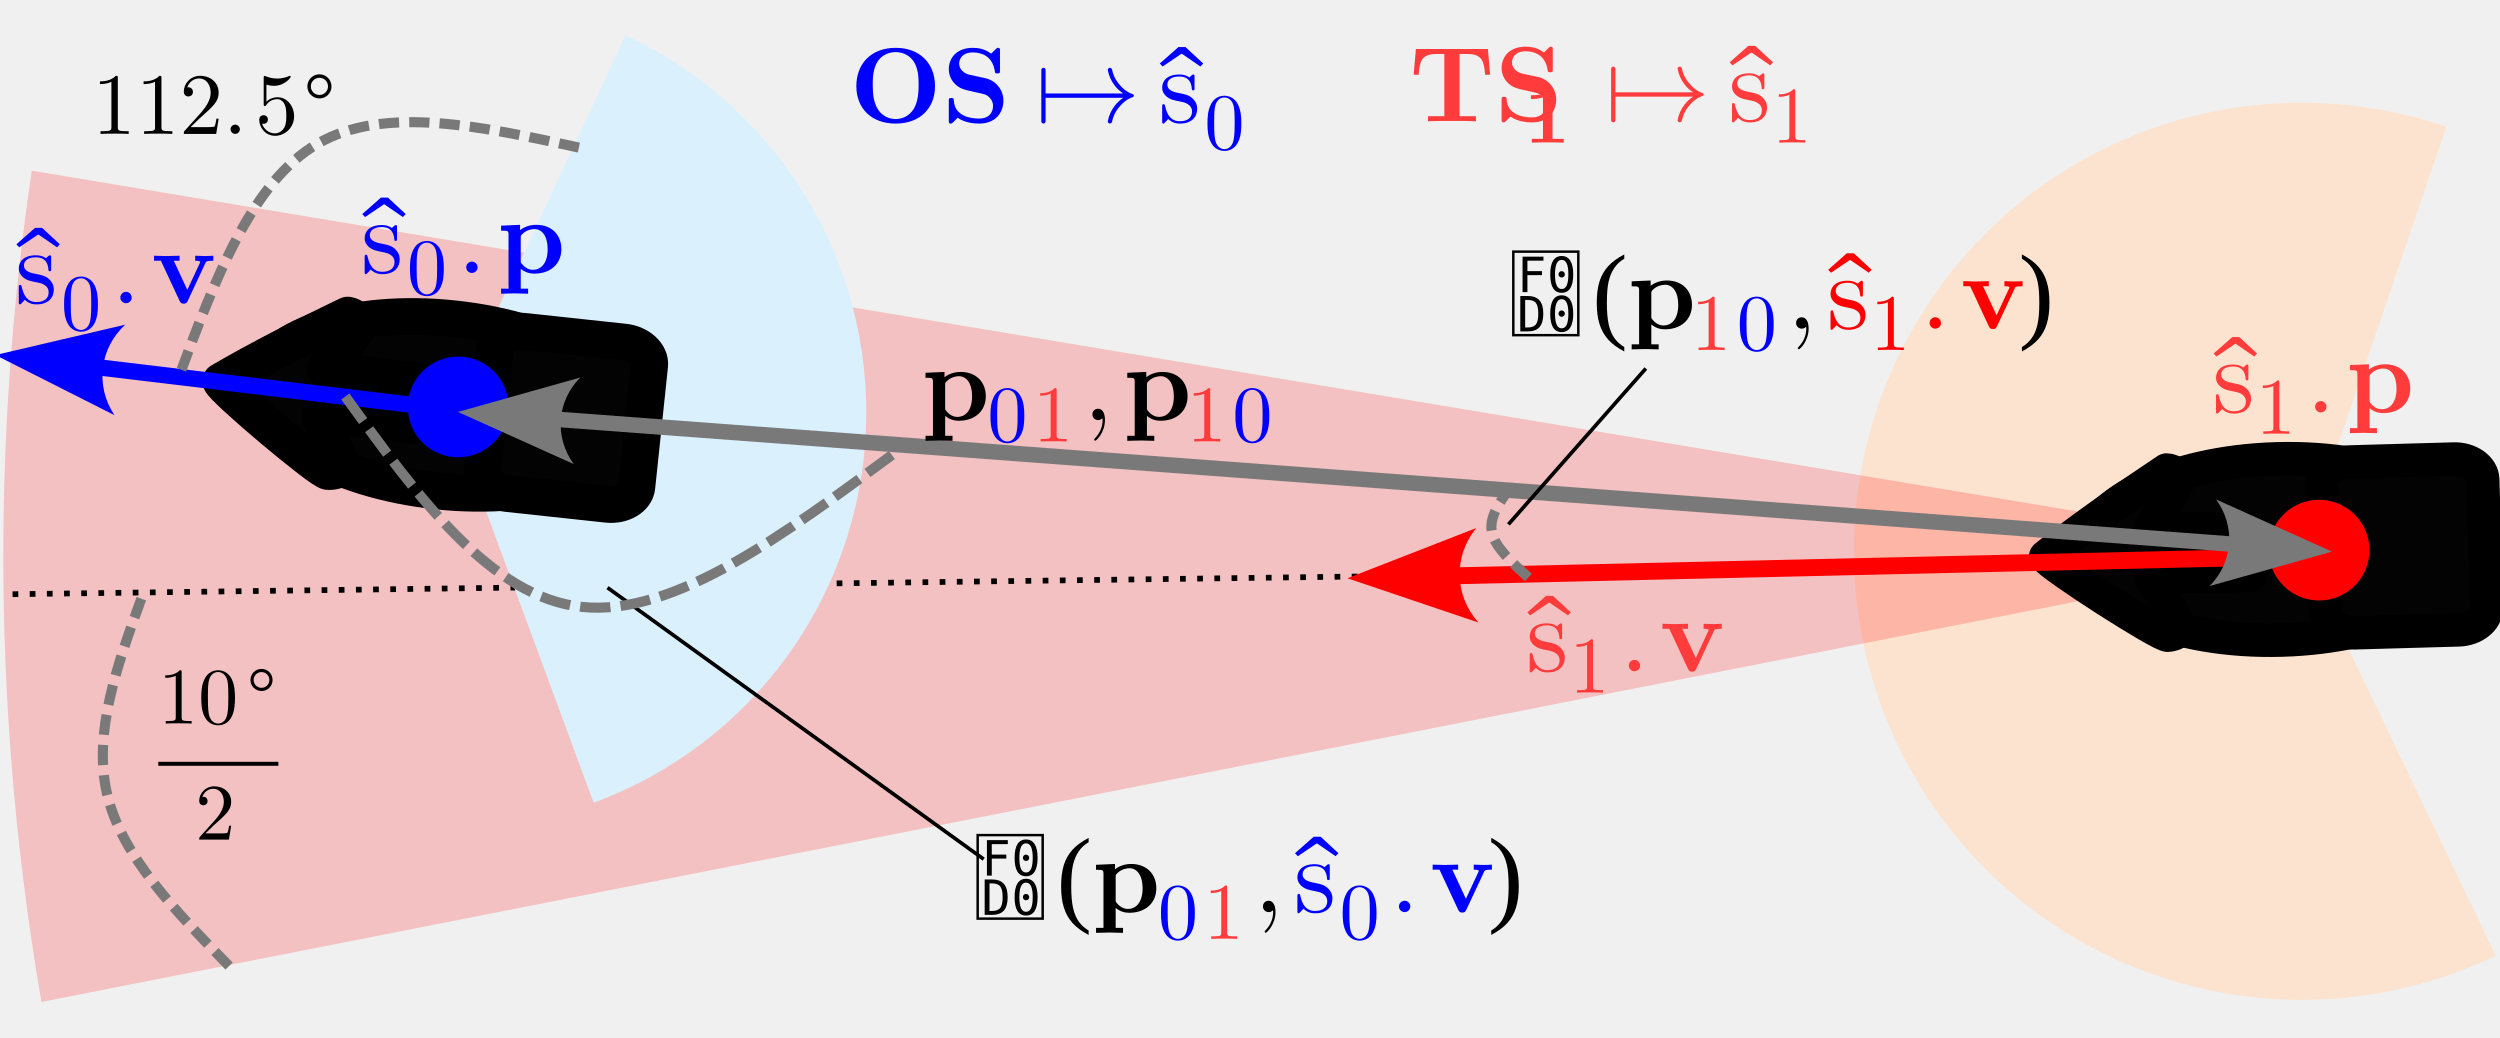
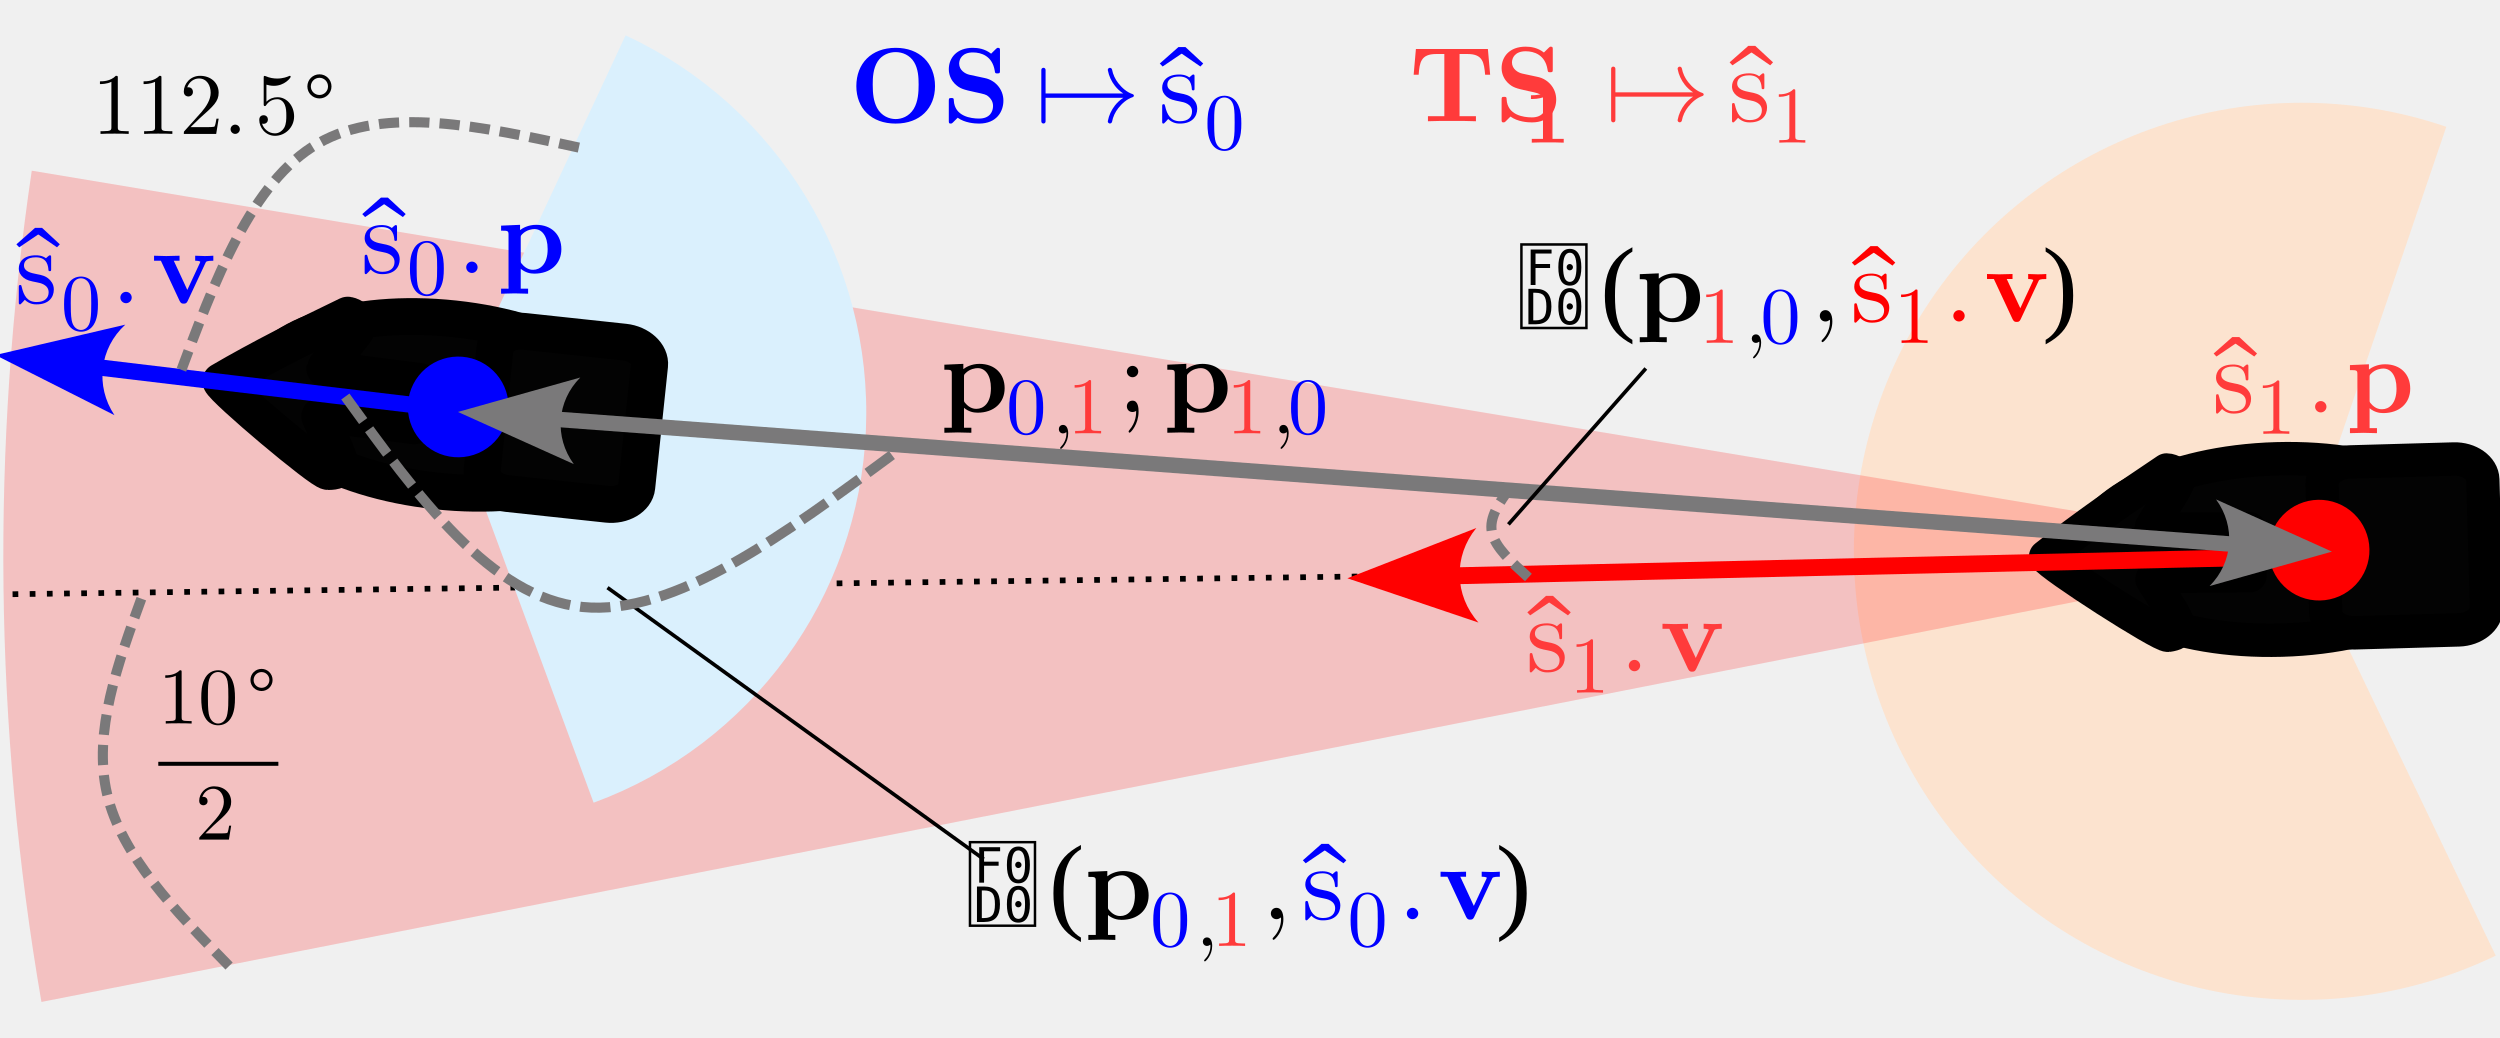
<svg xmlns="http://www.w3.org/2000/svg" xmlns:xlink="http://www.w3.org/1999/xlink" width="123.615mm" height="51.319mm" viewBox="0 0 123.615 51.319" version="1.1" id="svg1" xml:space="preserve">
  <defs id="defs1">
    <marker style="overflow:visible" id="ConcaveTriangle" refX="0" refY="0" orient="auto-start-reverse" markerWidth="1" markerHeight="1" viewBox="0 0 1 1" preserveAspectRatio="xMidYMid">
      <path transform="scale(0.7)" d="M -2,-4 9,0 -2,4 c 2,-2.33 2,-5.66 0,-8 z" style="fill:context-stroke;fill-rule:evenodd;stroke:none" id="path7" />
    </marker>
    <style type="text/css" id="style1">*{stroke-linejoin: round; stroke-linecap: butt}</style>
    <style type="text/css" id="style1-8">*{stroke-linejoin: round; stroke-linecap: butt}</style>
    <style type="text/css" id="style1-5">*{stroke-linejoin: round; stroke-linecap: butt}</style>
    <style type="text/css" id="style1-4">*{stroke-linejoin: round; stroke-linecap: butt}</style>
    <style type="text/css" id="style1-8-1">*{stroke-linejoin: round; stroke-linecap: butt}</style>
    <style type="text/css" id="style1-5-7">*{stroke-linejoin: round; stroke-linecap: butt}</style>
    <style type="text/css" id="style1-2">*{stroke-linejoin: round; stroke-linecap: butt}</style>
    <path id="m43618b0827-7" d="M 0,3.536 C 0.938,3.536 1.837,3.163 2.5,2.5 3.163,1.837 3.536,0.938 3.536,0 3.536,-0.938 3.163,-1.837 2.5,-2.5 1.837,-3.163 0.938,-3.536 0,-3.536 c -0.938,0 -1.837,0.373 -2.5,1.036 -0.663,0.663 -1.036,1.562 -1.036,2.5 0,0.938 0.373,1.837 1.036,2.5 0.663,0.663 1.562,1.036 2.5,1.036 z" style="stroke:#0000ff" />
    <path id="mdab8e38d52-6" d="M 0,3.536 C 0.938,3.536 1.837,3.163 2.5,2.5 3.163,1.837 3.536,0.938 3.536,0 3.536,-0.938 3.163,-1.837 2.5,-2.5 1.837,-3.163 0.938,-3.536 0,-3.536 c -0.938,0 -1.837,0.373 -2.5,1.036 -0.663,0.663 -1.036,1.562 -1.036,2.5 0,0.938 0.373,1.837 1.036,2.5 0.663,0.663 1.562,1.036 2.5,1.036 z" style="stroke:#ff0000" />
    <style type="text/css" id="style1-8-14">*{stroke-linejoin: round; stroke-linecap: butt}</style>
    <style type="text/css" id="style1-5-2">*{stroke-linejoin: round; stroke-linecap: butt}</style>
    <clipPath id="pc5b4d7b220-0">
      <rect x="59.099" y="7.2" width="344.392" height="405.847" id="rect435-784" />
    </clipPath>
    <clipPath id="pc5b4d7b220-2-1">
      <rect x="59.099" y="7.2" width="344.392" height="405.847" id="rect435-71-9" />
    </clipPath>
    <marker style="overflow:visible" id="ConcaveTriangle-0-8-1-5" refX="0" refY="0" orient="auto-start-reverse" markerWidth="1" markerHeight="1" viewBox="0 0 1 1" preserveAspectRatio="xMidYMid">
      <path transform="scale(0.7)" d="M -2,-4 9,0 -2,4 c 2,-2.33 2,-5.66 0,-8 z" style="fill:context-stroke;fill-rule:evenodd;stroke:none" id="path7-4-4-4-8" />
    </marker>
    <marker style="overflow:visible" id="ConcaveTriangle-5-1" refX="0" refY="0" orient="auto-start-reverse" markerWidth="1" markerHeight="1" viewBox="0 0 1 1" preserveAspectRatio="xMidYMid">
      <path transform="scale(0.7)" d="M -2,-4 9,0 -2,4 c 2,-2.33 2,-5.66 0,-8 z" style="fill:context-stroke;fill-rule:evenodd;stroke:none" id="path7-5-5" />
    </marker>
    <clipPath id="clip0-2">
      <rect x="1023" y="425" width="57" height="50" id="rect1-77" />
    </clipPath>
    <clipPath id="clip0-86">
      <rect x="1086" y="429" width="68" height="50" id="rect1-0" />
    </clipPath>
    <clipPath id="clip0-60-3">
      <rect x="1142" y="625" width="68" height="50" id="rect1-6-7" />
    </clipPath>
    <clipPath id="clip0-84">
      <rect x="1144" y="689" width="68" height="50" id="rect1-076" />
    </clipPath>
    <clipPath id="clip0-75">
      <rect x="1222" y="312" width="113" height="50" id="rect1-41" />
    </clipPath>
    <clipPath id="clip0-81">
      <rect x="1280" y="354" width="126" height="45" id="rect1-8" />
    </clipPath>
    <clipPath id="clip0-12">
      <rect x="1579" y="533" width="79" height="67" id="rect1-01" />
    </clipPath>
    <clipPath id="clip0-897">
      <rect x="1460" y="450" width="80" height="40" id="rect1-2" />
    </clipPath>
    <clipPath id="pc5b4d7b220-0-1">
      <rect x="59.099" y="7.2" width="344.392" height="405.847" id="rect435-784-1" />
    </clipPath>
    <clipPath id="clip0">
      <rect x="664" y="442" width="148" height="40" id="rect1" />
    </clipPath>
    <clipPath id="clip0-3">
      <rect x="664" y="442" width="148" height="36" id="rect1-22" />
    </clipPath>
    <clipPath id="clip0-6">
      <rect x="671" y="354" width="62" height="58" id="rect1-85" />
    </clipPath>
    <clipPath id="clip0-27">
      <rect x="844" y="586" width="87" height="39" id="rect1-9" />
    </clipPath>
    <clipPath id="clip0-1">
      <rect x="834" y="634" width="99" height="39" id="rect1-23" />
    </clipPath>
    <clipPath id="clip0-7">
      <rect x="886" y="519" width="79" height="36" id="rect1-7" />
    </clipPath>
    <clipPath id="clip0-0">
      <rect x="848" y="377" width="62" height="36" id="rect1-28" />
    </clipPath>
    <clipPath id="clip0-09">
      <rect x="876" y="331" width="62" height="36" id="rect1-00" />
    </clipPath>
    <clipPath id="clip0-06">
      <rect x="866" y="286" width="148" height="37" id="rect1-6" />
    </clipPath>
    <clipPath id="clip0-78">
      <rect x="861" y="444" width="70" height="36" id="rect1-82" />
    </clipPath>
    <clipPath id="clip0-63">
      <rect x="1028" y="325" width="126" height="38" id="rect1-61" />
    </clipPath>
    <clipPath id="clip0-754">
      <rect x="1033" y="403" width="126" height="39" id="rect1-1" />
    </clipPath>
+     <clipPath id="clip0-9">
+       <rect x="866" y="286" width="92" height="38" id="rect1-4" />
+     </clipPath>
+     <clipPath id="clip0-11">
+       <rect x="1033" y="403" width="127" height="39" id="rect1-5" />
+     </clipPath>
+     <clipPath id="clip0-76">
+       <rect x="1028" y="325" width="126" height="38" id="rect1-18" />
+     </clipPath>
  </defs>
  <path style="fill:#fce3cf;fill-opacity:1;stroke:#000000;stroke-width:0;stroke-linecap:butt;stroke-linejoin:round;stroke-dasharray:none;stroke-opacity:1" id="path148-0-6" d="M 123.405,47.253 A 22.179,22.148 86.939 0 1 97.056,41.76 22.179,22.148 86.939 0 1 95.451,14.857 22.179,22.148 86.939 0 1 120.96,6.27 l -7.148,20.991 z" />
  <path style="fill:#ff0000;fill-opacity:0.197;stroke:#000000;stroke-width:0;stroke-linecap:butt;stroke-linejoin:round;stroke-dasharray:none;stroke-opacity:1" id="path148-0-0-6-9-68" d="M 2.049,49.542 A 114.787,122.125 0.675 0 1 1.571,8.44 L 114.952,27.325 Z" />
  <path style="fill:none;stroke:#000000;stroke-width:0.283;stroke-dasharray:0.283, 0.566;stroke-dashoffset:0;stroke-opacity:1" d="M 0.621,29.381 107.692,27.972" id="path9" />
  <g id="g2-0-0" transform="matrix(-0.00609794,-0.2149256,0.2140962,-0.00607097,100.026,33.14024)" style="stroke-width:0.961;stroke-linecap:butt;stroke-linejoin:round">
    <ellipse fill="#ffffff" cx="26.092" cy="59.917" id="svg_5-6-3" rx="20.852" ry="44.817" stroke-width="7.69" stroke="#000000" style="fill:#030303;fill-opacity:1;stroke:#000000;stroke-linecap:butt;stroke-linejoin:round;stroke-miterlimit:3.5;stroke-opacity:1" />
    <path fill="#ffffff" stroke-width="8" opacity="undefined" d="m 6.441,76.792 c 0,-3.553 2.233,-6.538 4.891,-6.538 h 29.519 c 2.658,0 4.891,2.986 4.891,6.538 v 24.041 c 0,3.553 -2.233,6.538 -4.891,6.538 H 11.332 c -2.658,0 -4.891,-2.986 -4.891,-6.538 z" id="svg_9-9-8" stroke="#000000" style="fill:#030303;fill-opacity:1;stroke:#000000;stroke-width:7.691;stroke-linecap:butt;stroke-linejoin:miter;stroke-miterlimit:1.3;stroke-dasharray:none;stroke-opacity:1" />
    <path fill="#ffffff" stroke-width="7.69" d="m 44.371,36.381 c -1.05,1.499 -1.663,1.287 -7.298,-2.525 -2.845,-1.925 -5.257,-3.501 -5.36,-3.503 -0.102,-0.002 -0.292,5.147 -0.421,11.443 l -0.235,11.447 -5.401,-0.111 -5.401,-0.111 0.237,-11.538 c 0.183,-8.896 0.072,-11.442 -0.482,-11.119 -0.396,0.231 -3.023,1.805 -5.838,3.498 C 8.865,37.054 7.46,37.024 7.092,33.712 6.909,32.063 24.086,6.809 25.963,5.967 32.424,14.63 39.161,24.964 45.092,34.478 c -0.01,0.495 -0.335,1.352 -0.722,1.904 v 0 z" id="svg_47-6-4" stroke="#000000" style="fill:#030303;fill-opacity:1;stroke:#000000;stroke-linecap:butt;stroke-linejoin:round;stroke-opacity:1" />
  </g>
  <path style="fill:#ff0000;fill-opacity:1;stroke:#ff0000;stroke-width:0.835;stroke-linecap:butt;stroke-linejoin:round;stroke-dasharray:none;stroke-opacity:1;marker-start:url(#ConcaveTriangle-5-1)" d="M 71.882,28.472 115.293,27.478" id="path150-5-9" />
  <path style="fill:none;stroke:#7a797a;stroke-width:0.5;stroke-dasharray:1,0.5;stroke-dashoffset:0;stroke-opacity:1" d="M 11.326,47.767 C 8.666,45.042 6.006,42.318 5.294,39.26 4.582,36.203 5.818,32.812 7.054,29.422" id="path10" />
  <path style="fill:#daf0fd;fill-opacity:1;stroke:#000000;stroke-width:0;stroke-linecap:butt;stroke-linejoin:round;stroke-dasharray:none;stroke-opacity:1" id="path148-00-3" d="M 30.933,1.747 A 20.607,20.569 7.806 0 1 42.816,21.251 20.607,20.569 7.806 0 1 29.352,39.69 L 22.227,20.386 Z" />
  <g id="g1-5-6" transform="matrix(0.02148658,-0.2040117,0.20583,0.02212676,9.136048,24.01782)" style="stroke-width:1.109;stroke-linecap:butt;stroke-linejoin:round">
    <ellipse fill="#ffffff" cx="26.092" cy="59.917" id="svg_5-4-4" rx="20.852" ry="44.817" stroke-width="8.873" stroke="#000000" style="fill:#030303;fill-opacity:1;stroke:#000000;stroke-linecap:butt;stroke-linejoin:round;stroke-miterlimit:3.5;stroke-opacity:1" />
    <path fill="#ffffff" stroke-width="8" opacity="undefined" d="m 6.441,76.792 c 0,-3.553 2.233,-6.538 4.891,-6.538 h 29.519 c 2.658,0 4.891,2.986 4.891,6.538 v 24.041 c 0,3.553 -2.233,6.538 -4.891,6.538 H 11.332 c -2.658,0 -4.891,-2.986 -4.891,-6.538 z" id="svg_9-2-5" stroke="#000000" style="fill:#030303;fill-opacity:1;stroke:#000000;stroke-width:8.874;stroke-linecap:butt;stroke-linejoin:miter;stroke-miterlimit:1.3;stroke-dasharray:none;stroke-opacity:1" />
    <path fill="#ffffff" stroke-width="8.873" d="m 44.371,36.381 c -1.05,1.499 -1.663,1.287 -7.298,-2.525 -2.845,-1.925 -5.257,-3.501 -5.36,-3.503 -0.102,-0.002 -0.292,5.147 -0.421,11.443 l -0.235,11.447 -5.401,-0.111 -5.401,-0.111 0.237,-11.538 c 0.183,-8.896 0.072,-11.442 -0.482,-11.119 -0.396,0.231 -3.023,1.805 -5.838,3.498 C 8.865,37.054 7.46,37.024 7.092,33.712 6.909,32.063 24.086,6.809 25.963,5.967 32.424,14.63 39.161,24.964 45.092,34.478 c -0.01,0.495 -0.335,1.352 -0.722,1.904 v 0 z" id="svg_47-69-6" stroke="#000000" style="fill:#030303;fill-opacity:1;stroke:#000000;stroke-linecap:butt;stroke-linejoin:round;stroke-opacity:1" />
  </g>
  <path style="fill:#000000;fill-opacity:1;stroke:#0000ff;stroke-width:0.805;stroke-linecap:butt;stroke-linejoin:round;stroke-dasharray:none;stroke-opacity:1;marker-start:url(#ConcaveTriangle-0-8-1-5)" d="M 4.808,18.157 23.309,20.37" id="path150-8-3-5-6" />
  <path style="fill:none;stroke:#7a797a;stroke-width:0.5;stroke-dasharray:1,0.5;stroke-dashoffset:0;stroke-opacity:1" d="M 28.623,7.298 C 23.825,6.246 19.026,5.195 15.726,7.092 12.427,8.988 10.627,13.832 8.826,18.676" id="path19" />
  <g id="PathCollection_1-8" transform="matrix(0.6272586,0.3202452,-0.3202452,0.6272587,49.62015,-207.4885)" style="fill:#ff0000;fill-opacity:1;stroke:#ff0000;stroke-width:0;stroke-dasharray:none;stroke-opacity:1">
    <defs id="defs27-0" />
    <g clip-path="url(#pc5b4d7b220-0)" id="g27-8" style="fill:#ff0000;fill-opacity:1;stroke:#ff0000;stroke-width:0;stroke-dasharray:none;stroke-opacity:1">
      <use xlink:href="#m43618b0827-7" x="233.789" y="254.793" style="fill:#ff0000;fill-opacity:1;stroke:#ff0000;stroke-width:0;stroke-dasharray:none;stroke-opacity:1" id="use27-8" />
    </g>
  </g>
  <g id="PathCollection_1-8-2" transform="matrix(0.6272586,0.3202452,-0.3202452,0.6272587,-42.39333,-214.5695)" style="fill:#0000ff;fill-opacity:1;stroke:#0000ff;stroke-width:0;stroke-linecap:butt;stroke-linejoin:round;stroke-dasharray:none;stroke-opacity:1">
    <defs id="defs27-0-7" />
    <g clip-path="url(#pc5b4d7b220-0-1)" id="g27-8-6" style="fill:#0000ff;fill-opacity:1;stroke:#0000ff;stroke-width:0;stroke-linecap:butt;stroke-linejoin:round;stroke-dasharray:none;stroke-opacity:1">
      <use xlink:href="#m43618b0827-7" x="233.789" y="254.793" style="fill:#0000ff;fill-opacity:1;stroke:#0000ff;stroke-width:0;stroke-linecap:butt;stroke-linejoin:round;stroke-dasharray:none;stroke-opacity:1" id="use27-8-1" />
    </g>
  </g>
  <path style="fill:#7a797a;fill-opacity:1;stroke:#7a797a;stroke-width:0.767;stroke-linecap:butt;stroke-linejoin:round;stroke-dasharray:none;stroke-opacity:1;marker-start:url(#ConcaveTriangle);marker-end:url(#ConcaveTriangle-0-8-1-5)" d="M 27.462,20.728 110.486,26.916" id="path157-8-3" />
  <path style="fill:none;stroke:#7a797a;stroke-width:0.5;stroke-dasharray:1,0.5;stroke-dashoffset:0;stroke-opacity:1" d="m 75.573,28.555 c -0.828,-0.75 -1.656,-1.5 -1.805,-2.242 -0.149,-0.742 0.38,-1.475 0.91,-2.209" id="path8" />
  <path style="fill:none;stroke:#000000;stroke-width:0.183;stroke-dasharray:none;stroke-dashoffset:0;stroke-opacity:1" d="m 74.584,25.929 6.796,-7.709" id="path25" />
  <path style="fill:none;stroke:#000000;stroke-width:0.183;stroke-linecap:butt;stroke-linejoin:round;stroke-dasharray:none;stroke-dashoffset:0;stroke-opacity:1" d="M 48.639,42.483 30.038,29.057" id="path25-6" />
  <g clip-path="url(#clip0-3)" transform="matrix(0.2157537,0,0,0.2157537,-148.6394,-94.13601)" id="g2" style="stroke-width:1.226">
    <text font-family="'Cambria Math', 'Cambria Math_MSFontService', sans-serif" font-weight="400" font-size="20px" transform="translate(710.055,467)" id="text2" style="stroke-width:1.226">112.<tspan font-size="20px" x="37.292" y="0" id="tspan1" style="stroke-width:1.226">5</tspan>
      <tspan font-size="20px" x="48.333" y="0" id="tspan2" style="stroke-width:1.226">°</tspan>
    </text>
  </g>
  <g clip-path="url(#clip0-6)" transform="matrix(0.1979,0,0,0.1979,-128.1927,-38.63411)" id="g2-7" style="stroke-width:1.337">
    <text font-family="'Cambria Math', 'Cambria Math_MSFontService', sans-serif" font-weight="400" font-size="20px" transform="translate(687.272,376)" id="text2-6" style="stroke-width:1.337">10<tspan font-size="20px" x="22.083" y="0" id="tspan1-1" style="stroke-width:1.337">°</tspan>
      <tspan font-size="20px" x="9.267" y="29" id="tspan2-8" style="stroke-width:1.337">2</tspan>
    </text>
    <path d="m 687.314,385.558 h 7.5 7.5 7.5 7.5 v 1 h -7.5 -7.5 -7.5 -7.5 z" fill-rule="evenodd" id="path2" style="stroke-width:1.337" />
  </g>
  <g clip-path="url(#clip0-27)" transform="matrix(0.2645833,0,0,0.2645833,-183.1732,-155.343)" id="g4">
    <text fill="#0000ff" font-family="'Cambria Math', 'Cambria Math_MSFontService', sans-serif" font-weight="400" font-size="20px" transform="translate(851.061,610)" id="text3">𝐎𝐒<tspan font-size="20px" x="24.792" y="0" id="tspan1-5" />
      <tspan font-size="20px" x="34.725" y="0" id="tspan2-4">↦</tspan>
      <tspan font-size="20px" x="57.783" y="0" id="tspan3">s</tspan>
    </text>
    <path d="m 4.795,-14.082 3.32,3.076 -0.527,0.557 -3.447,-2.373 H 4.033 L 0.527,-10.449 0,-11.006 3.486,-14.082 Z" fill="#0000ff" transform="translate(909.053,610)" id="path3" />
    <text fill="#0000ff" font-family="'Cambria Math', 'Cambria Math_MSFontService', sans-serif" font-weight="400" font-size="15px" transform="translate(917.386,615)" id="text4">0</text>
  </g>
  <g clip-path="url(#clip0-1)" transform="matrix(0.2645833,0,0,0.2645833,-155.5677,-168.1009)" id="g4-3">
    <text fill="#ff3b3b" font-family="'Cambria Math', 'Cambria Math_MSFontService', sans-serif" font-weight="400" font-size="20px" transform="translate(844.674,658)" id="text3-4"> 𝐓𝐒<tspan font-size="15px" x="28.125" y="4" id="tspan1-11">𝟏</tspan>
      <tspan font-size="20px" x="43.267" y="0" id="tspan2-3">↦</tspan>
      <tspan font-size="20px" x="66.325" y="0" id="tspan3-8">s</tspan>
    </text>
    <path d="m 4.795,-14.082 3.32,3.076 -0.527,0.557 -3.447,-2.373 H 4.033 L 0.527,-10.449 0,-11.006 3.486,-14.082 Z" fill="#ff3b3b" transform="translate(911.207,658)" id="path3-7" />
    <text fill="#ff3b3b" font-family="'Cambria Math', 'Cambria Math_MSFontService', sans-serif" font-weight="400" font-size="15px" transform="translate(919.074,662)" id="text4-4">1</text>
  </g>
  <g clip-path="url(#clip0-7)" transform="matrix(0.2645833,0,0,0.2645833,-164.6741,-110.7426)" id="g2-9">
    <text fill="#ff3b3b" font-family="'Cambria Math', 'Cambria Math_MSFontService', sans-serif" font-weight="400" font-size="20px" transform="translate(907.614,544)" id="text1">s</text>
    <path d="m 4.795,-14.082 3.32,3.076 -0.527,0.557 -3.447,-2.373 H 4.033 L 0.527,-10.449 0,-11.006 3.486,-14.082 Z" fill="#ff3b3b" transform="translate(907.823,544)" id="path1" />
    <text fill="#ff3b3b" font-family="'Cambria Math', 'Cambria Math_MSFontService', sans-serif" font-weight="400" font-size="15px" transform="translate(915.689,548)" id="text2-3">1<tspan font-size="20px" x="9.375" y="-4" id="tspan1-19">.</tspan>
      <tspan font-size="20px" x="16.875" y="-4" id="tspan2-86">𝐯</tspan>
    </text>
  </g>
  <g clip-path="url(#clip0-0)" transform="matrix(0.2645833,0,0,0.2645833,-227.0559,-91.36997)" id="g2-6">
    <text fill="#0000ff" font-family="'Cambria Math', 'Cambria Math_MSFontService', sans-serif" font-weight="400" font-size="20px" transform="translate(861.019,402)" id="text1-0">s</text>
    <path d="m 4.795,-14.082 3.32,3.076 -0.527,0.557 -3.447,-2.373 H 4.033 L 0.527,-10.449 0,-11.006 3.486,-14.082 Z" fill="#0000ff" transform="translate(861.228,402)" id="path1-2" />
    <text fill="#0000ff" font-family="'Cambria Math', 'Cambria Math_MSFontService', sans-serif" font-weight="400" font-size="15px" transform="translate(869.561,407)" id="text2-4">0<tspan font-size="20px" x="9.375" y="-5" id="tspan1-8">.</tspan>
      <tspan font-size="20px" x="16.875" y="-5" id="tspan2-6">𝐯</tspan>
    </text>
  </g>
  <g clip-path="url(#clip0-09)" transform="matrix(0.2645833,0,0,0.2645833,-217.2174,-80.69421)" id="g2-61">
    <text fill="#0000ff" font-family="'Cambria Math', 'Cambria Math_MSFontService', sans-serif" font-weight="400" font-size="20px" transform="translate(888.472,356)" id="text1-3">s</text>
    <path d="m 4.795,-14.082 3.32,3.076 -0.527,0.557 -3.447,-2.373 H 4.033 L 0.527,-10.449 0,-11.006 3.486,-14.082 Z" fill="#0000ff" transform="translate(888.68,356)" id="path1-8" />
    <text fill="#0000ff" font-family="'Cambria Math', 'Cambria Math_MSFontService', sans-serif" font-weight="400" font-size="15px" transform="translate(897.014,360)" id="text2-9">0<tspan font-size="20px" x="9.375" y="-4" id="tspan1-3">.</tspan>
      <tspan font-size="20px" x="16.875" y="-4" id="tspan2-44">𝐩</tspan>
    </text>
  </g>
-   <g clip-path="url(#clip0-06)" transform="matrix(0.2645833,0,0,0.2645833,-194.1987,-61.51374)" id="g6">
-     <text font-family="'Cambria Math', 'Cambria Math_MSFontService', sans-serif" font-weight="400" font-size="20px" transform="translate(906.207,311)" id="text6">𝐩<tspan fill="#0000ff" font-size="15px" x="12.292" y="4" id="tspan1-18">0</tspan>
-       <tspan fill="#ff3b3b" font-size="15px" x="20.833" y="4" id="tspan2-49">1</tspan>
-       <tspan font-size="20px" x="30.208" y="0" id="tspan3-6">,</tspan>
-       <tspan font-size="20px" x="37.708" y="0" id="tspan4">𝐩</tspan>
-       <tspan fill="#ff3b3b" font-size="15px" x="49.533" y="4" id="tspan5">1</tspan>
-       <tspan fill="#0000ff" font-size="15px" x="58.075" y="4" id="tspan6">0</tspan>
-     </text>
-   </g>
  <g clip-path="url(#clip0-78)" transform="matrix(0.2645833,0,0,0.2645833,-122.774,-103.6967)" id="g2-91">
    <text fill="#ff3b3b" font-family="'Cambria Math', 'Cambria Math_MSFontService', sans-serif" font-weight="400" font-size="20px" transform="translate(877.508,469)" id="text1-35">s</text>
    <path d="m 4.795,-14.082 3.32,3.076 -0.527,0.557 -3.447,-2.373 H 4.033 L 0.527,-10.449 0,-11.006 3.486,-14.082 Z" fill="#ff3b3b" transform="translate(877.717,469)" id="path1-9" />
    <text fill="#ff3b3b" font-family="'Cambria Math', 'Cambria Math_MSFontService', sans-serif" font-weight="400" font-size="15px" transform="translate(885.583,473)" id="text2-8">1<tspan font-size="20px" x="9.375" y="-4" id="tspan1-4">.</tspan>
      <tspan font-size="20px" x="16.875" y="-4" id="tspan2-0">𝐩</tspan>
    </text>
  </g>
-   <g clip-path="url(#clip0-63)" transform="matrix(0.2645833,0,0,0.2645833,-200.5741,-76.35396)" id="g9">
-     <text font-family="Symbol, Symbol_MSFontService, sans-serif" font-weight="400" font-size="20px" transform="translate(1040.19,350)" id="text6-5"><tspan font-family="'Times New Roman', 'Times New Roman_MSFontService', sans-serif" font-size="20px" x="15.417" y="0" id="tspan1-42">(</tspan>
-       <tspan font-family="'Cambria Math', 'Cambria Math_MSFontService', sans-serif" font-size="20px" x="22.083" y="0" id="tspan2-09">𝐩</tspan>
-       <tspan fill="#ff3b3b" font-family="'Cambria Math', 'Cambria Math_MSFontService', sans-serif" font-size="15px" x="33.908" y="4" id="tspan3-7">1</tspan>
-       <tspan fill="#0000ff" font-family="'Cambria Math', 'Cambria Math_MSFontService', sans-serif" font-size="15px" x="42.45" y="4" id="tspan4-3">0</tspan>
-       <tspan font-family="'Cambria Math', 'Cambria Math_MSFontService', sans-serif" font-size="20px" x="51.825" y="0" id="tspan5-7">,</tspan>
-       <tspan fill="#ff0000" font-family="'Cambria Math', 'Cambria Math_MSFontService', sans-serif" font-size="20px" x="59.325" y="0" id="tspan6-2">s</tspan>
-     </text>
-     <path d="m 4.795,-14.082 3.32,3.076 -0.527,0.557 -3.447,-2.373 H 4.033 L 0.527,-10.449 0,-11.006 3.486,-14.082 Z" fill="#ff0000" transform="translate(1099.73,350)" id="path6" />
-     <text fill="#ff0000" font-family="'Cambria Math', 'Cambria Math_MSFontService', sans-serif" font-weight="400" font-size="15px" transform="translate(1107.59,354)" id="text9">1<tspan font-size="20px" x="9.375" y="-4" id="tspan7">.</tspan>
-       <tspan font-size="20px" x="16.875" y="-4" id="tspan8">𝐯</tspan>
-       <tspan fill="#000000" font-family="'Times New Roman', 'Times New Roman_MSFontService', sans-serif" font-size="20px" x="27.708" y="-4" id="tspan9">)</tspan>
-     </text>
-   </g>
  <path style="fill:none;fill-opacity:1;stroke:#7a797a;stroke-width:0.5;stroke-dasharray:1.5, 0.5;stroke-dashoffset:0;stroke-opacity:1" d="m 17.125,19.572 c 3.579,4.984 7.158,9.967 11.689,10.443 4.531,0.476 10.012,-3.556 15.494,-7.589" id="path4" transform="rotate(-0.1814746,27.96839,35.0326)" />
-   <g clip-path="url(#clip0-754)" transform="matrix(0.2645833,0,0,0.2645833,-228.2448,-68.14108)" id="g9-2">
-     <text font-family="Symbol, Symbol_MSFontService, sans-serif" font-weight="400" font-size="20px" transform="translate(1044.67,428)" id="text6-0"><tspan font-family="'Times New Roman', 'Times New Roman_MSFontService', sans-serif" font-size="20px" x="15.417" y="0" id="tspan1-0">(</tspan>
-       <tspan font-family="'Cambria Math', 'Cambria Math_MSFontService', sans-serif" font-size="20px" x="22.083" y="0" id="tspan2-1">𝐩</tspan>
-       <tspan fill="#0000ff" font-family="'Cambria Math', 'Cambria Math_MSFontService', sans-serif" font-size="15px" x="34.375" y="5" id="tspan3-4">0</tspan>
-       <tspan fill="#ff3b3b" font-family="'Cambria Math', 'Cambria Math_MSFontService', sans-serif" font-size="15px" x="42.917" y="5" id="tspan4-6">1</tspan>
-       <tspan font-family="'Cambria Math', 'Cambria Math_MSFontService', sans-serif" font-size="20px" x="52.292" y="0" id="tspan5-0">,</tspan>
-       <tspan fill="#0000ff" font-family="'Cambria Math', 'Cambria Math_MSFontService', sans-serif" font-size="20px" x="59.792" y="0" id="tspan6-7">s</tspan>
-     </text>
-     <path d="m 4.795,-14.082 3.32,3.076 -0.527,0.557 -3.447,-2.373 H 4.033 L 0.527,-10.449 0,-11.006 3.486,-14.082 Z" fill="#0000ff" transform="translate(1104.67,428)" id="path6-1" />
-     <text fill="#0000ff" font-family="'Cambria Math', 'Cambria Math_MSFontService', sans-serif" font-weight="400" font-size="15px" transform="translate(1113,433)" id="text9-7">0<tspan font-size="20px" x="9.375" y="-5" id="tspan7-7">.</tspan>
-       <tspan font-size="20px" x="16.875" y="-5" id="tspan8-7">𝐯</tspan>
-       <tspan fill="#000000" font-family="'Times New Roman', 'Times New Roman_MSFontService', sans-serif" font-size="20px" x="27.708" y="-5" id="tspan9-7">)</tspan>
+   <g clip-path="url(#clip0-9)" transform="matrix(0.2645833,0,0,0.2645833,-185.7375,-61.9125)" id="g8">
+     <text font-family="'Cambria Math', 'Cambria Math_MSFontService', sans-serif" font-weight="400" font-size="20px" transform="translate(877.749,311)" id="text8">𝐩<tspan fill="#0000ff" font-size="15px" x="12.292" y="4" id="tspan1-88">0</tspan>
+       <tspan font-size="15px" x="20.833" y="4" id="tspan2-2">,</tspan>
+       <tspan fill="#ff3b3b" font-size="15px" x="23.75" y="4" id="tspan3-45">1</tspan>
+       <tspan font-size="20px" x="33.125" y="0" id="tspan4">;</tspan>
+       <tspan font-size="20px" x="41.667" y="0" id="tspan5">𝐩</tspan>
+       <tspan fill="#ff3b3b" font-size="15px" x="53.492" y="4" id="tspan6">1</tspan>
+       <tspan font-size="15px" x="62.033" y="4" id="tspan7-5">,</tspan>
+       <tspan fill="#0000ff" font-size="15px" x="64.95" y="4" id="tspan8-1">0</tspan>
+     </text>
+   </g>
+   <g clip-path="url(#clip0-11)" transform="matrix(0.2645833,0,0,0.2645833,-228.6253,-67.79132)" id="g10">
+     <text font-family="Symbol, Symbol_MSFontService, sans-serif" font-weight="400" font-size="20px" transform="translate(1044.67,428)" id="text7"><tspan font-family="'Times New Roman', 'Times New Roman_MSFontService', sans-serif" font-size="20px" x="15.417" y="0" id="tspan1-2">(</tspan>
+       <tspan font-family="'Cambria Math', 'Cambria Math_MSFontService', sans-serif" font-size="20px" x="22.083" y="0" id="tspan2-7">𝐩</tspan>
+       <tspan fill="#0000ff" font-family="'Cambria Math', 'Cambria Math_MSFontService', sans-serif" font-size="15px" x="34.375" y="5" id="tspan3-6">0</tspan>
+       <tspan font-family="'Cambria Math', 'Cambria Math_MSFontService', sans-serif" font-size="15px" x="42.917" y="5" id="tspan4-1">,</tspan>
+       <tspan fill="#ff3b3b" font-family="'Cambria Math', 'Cambria Math_MSFontService', sans-serif" font-size="15px" x="45.833" y="5" id="tspan5-4">1</tspan>
+       <tspan font-family="'Cambria Math', 'Cambria Math_MSFontService', sans-serif" font-size="20px" x="55.208" y="0" id="tspan6-23">,</tspan>
+       <tspan fill="#0000ff" font-family="'Cambria Math', 'Cambria Math_MSFontService', sans-serif" font-size="20px" x="62.708" y="0" id="tspan7-2">s</tspan>
+     </text>
+     <path d="m 4.795,-14.082 3.32,3.076 -0.527,0.557 -3.447,-2.373 H 4.033 L 0.527,-10.449 0,-11.006 3.486,-14.082 Z" fill="#0000ff" transform="translate(1107.58,428)" id="path7-2" />
+     <text fill="#0000ff" font-family="'Cambria Math', 'Cambria Math_MSFontService', sans-serif" font-weight="400" font-size="15px" transform="translate(1115.92,433)" id="text10">0<tspan font-size="20px" x="9.375" y="-5" id="tspan8-16">.</tspan>
+       <tspan font-size="20px" x="16.875" y="-5" id="tspan9-8">𝐯</tspan>
+       <tspan fill="#000000" font-family="'Times New Roman', 'Times New Roman_MSFontService', sans-serif" font-size="20px" x="27.708" y="-5" id="tspan10">)</tspan>
+     </text>
+   </g>
+   <g clip-path="url(#clip0-76)" transform="matrix(0.2645833,0,0,0.2645833,-200.1047,-76.70742)" id="g10-9">
+     <text font-family="Symbol, Symbol_MSFontService, sans-serif" font-weight="400" font-size="20px" transform="translate(1039.93,350)" id="text7-2"><tspan font-family="'Times New Roman', 'Times New Roman_MSFontService', sans-serif" font-size="20px" x="15.417" y="0" id="tspan1-7">(</tspan>
+       <tspan font-family="'Cambria Math', 'Cambria Math_MSFontService', sans-serif" font-size="20px" x="22.083" y="0" id="tspan2-9">𝐩</tspan>
+       <tspan fill="#ff3b3b" font-family="'Cambria Math', 'Cambria Math_MSFontService', sans-serif" font-size="15px" x="33.908" y="4" id="tspan3-5">1</tspan>
+       <tspan font-family="'Cambria Math', 'Cambria Math_MSFontService', sans-serif" font-size="15px" x="42.45" y="4" id="tspan4-4">,</tspan>
+       <tspan fill="#0000ff" font-family="'Cambria Math', 'Cambria Math_MSFontService', sans-serif" font-size="15px" x="45.367" y="4" id="tspan5-3">0</tspan>
+       <tspan font-family="'Cambria Math', 'Cambria Math_MSFontService', sans-serif" font-size="20px" x="54.742" y="0" id="tspan6-1">,</tspan>
+       <tspan fill="#ff0000" font-family="'Cambria Math', 'Cambria Math_MSFontService', sans-serif" font-size="20px" x="62.242" y="0" id="tspan7">s</tspan>
+     </text>
+     <path d="m 4.795,-14.082 3.32,3.076 -0.527,0.557 -3.447,-2.373 H 4.033 L 0.527,-10.449 0,-11.006 3.486,-14.082 Z" fill="#ff0000" transform="translate(1102.38,350)" id="path7-23" />
+     <text fill="#ff0000" font-family="'Cambria Math', 'Cambria Math_MSFontService', sans-serif" font-weight="400" font-size="15px" transform="translate(1110.25,354)" id="text10-3">1<tspan font-size="20px" x="9.375" y="-4" id="tspan8">.</tspan>
+       <tspan font-size="20px" x="16.875" y="-4" id="tspan9">𝐯</tspan>
+       <tspan fill="#000000" font-family="'Times New Roman', 'Times New Roman_MSFontService', sans-serif" font-size="20px" x="27.708" y="-4" id="tspan10-4">)</tspan>
    </text>
  </g>
</svg>
